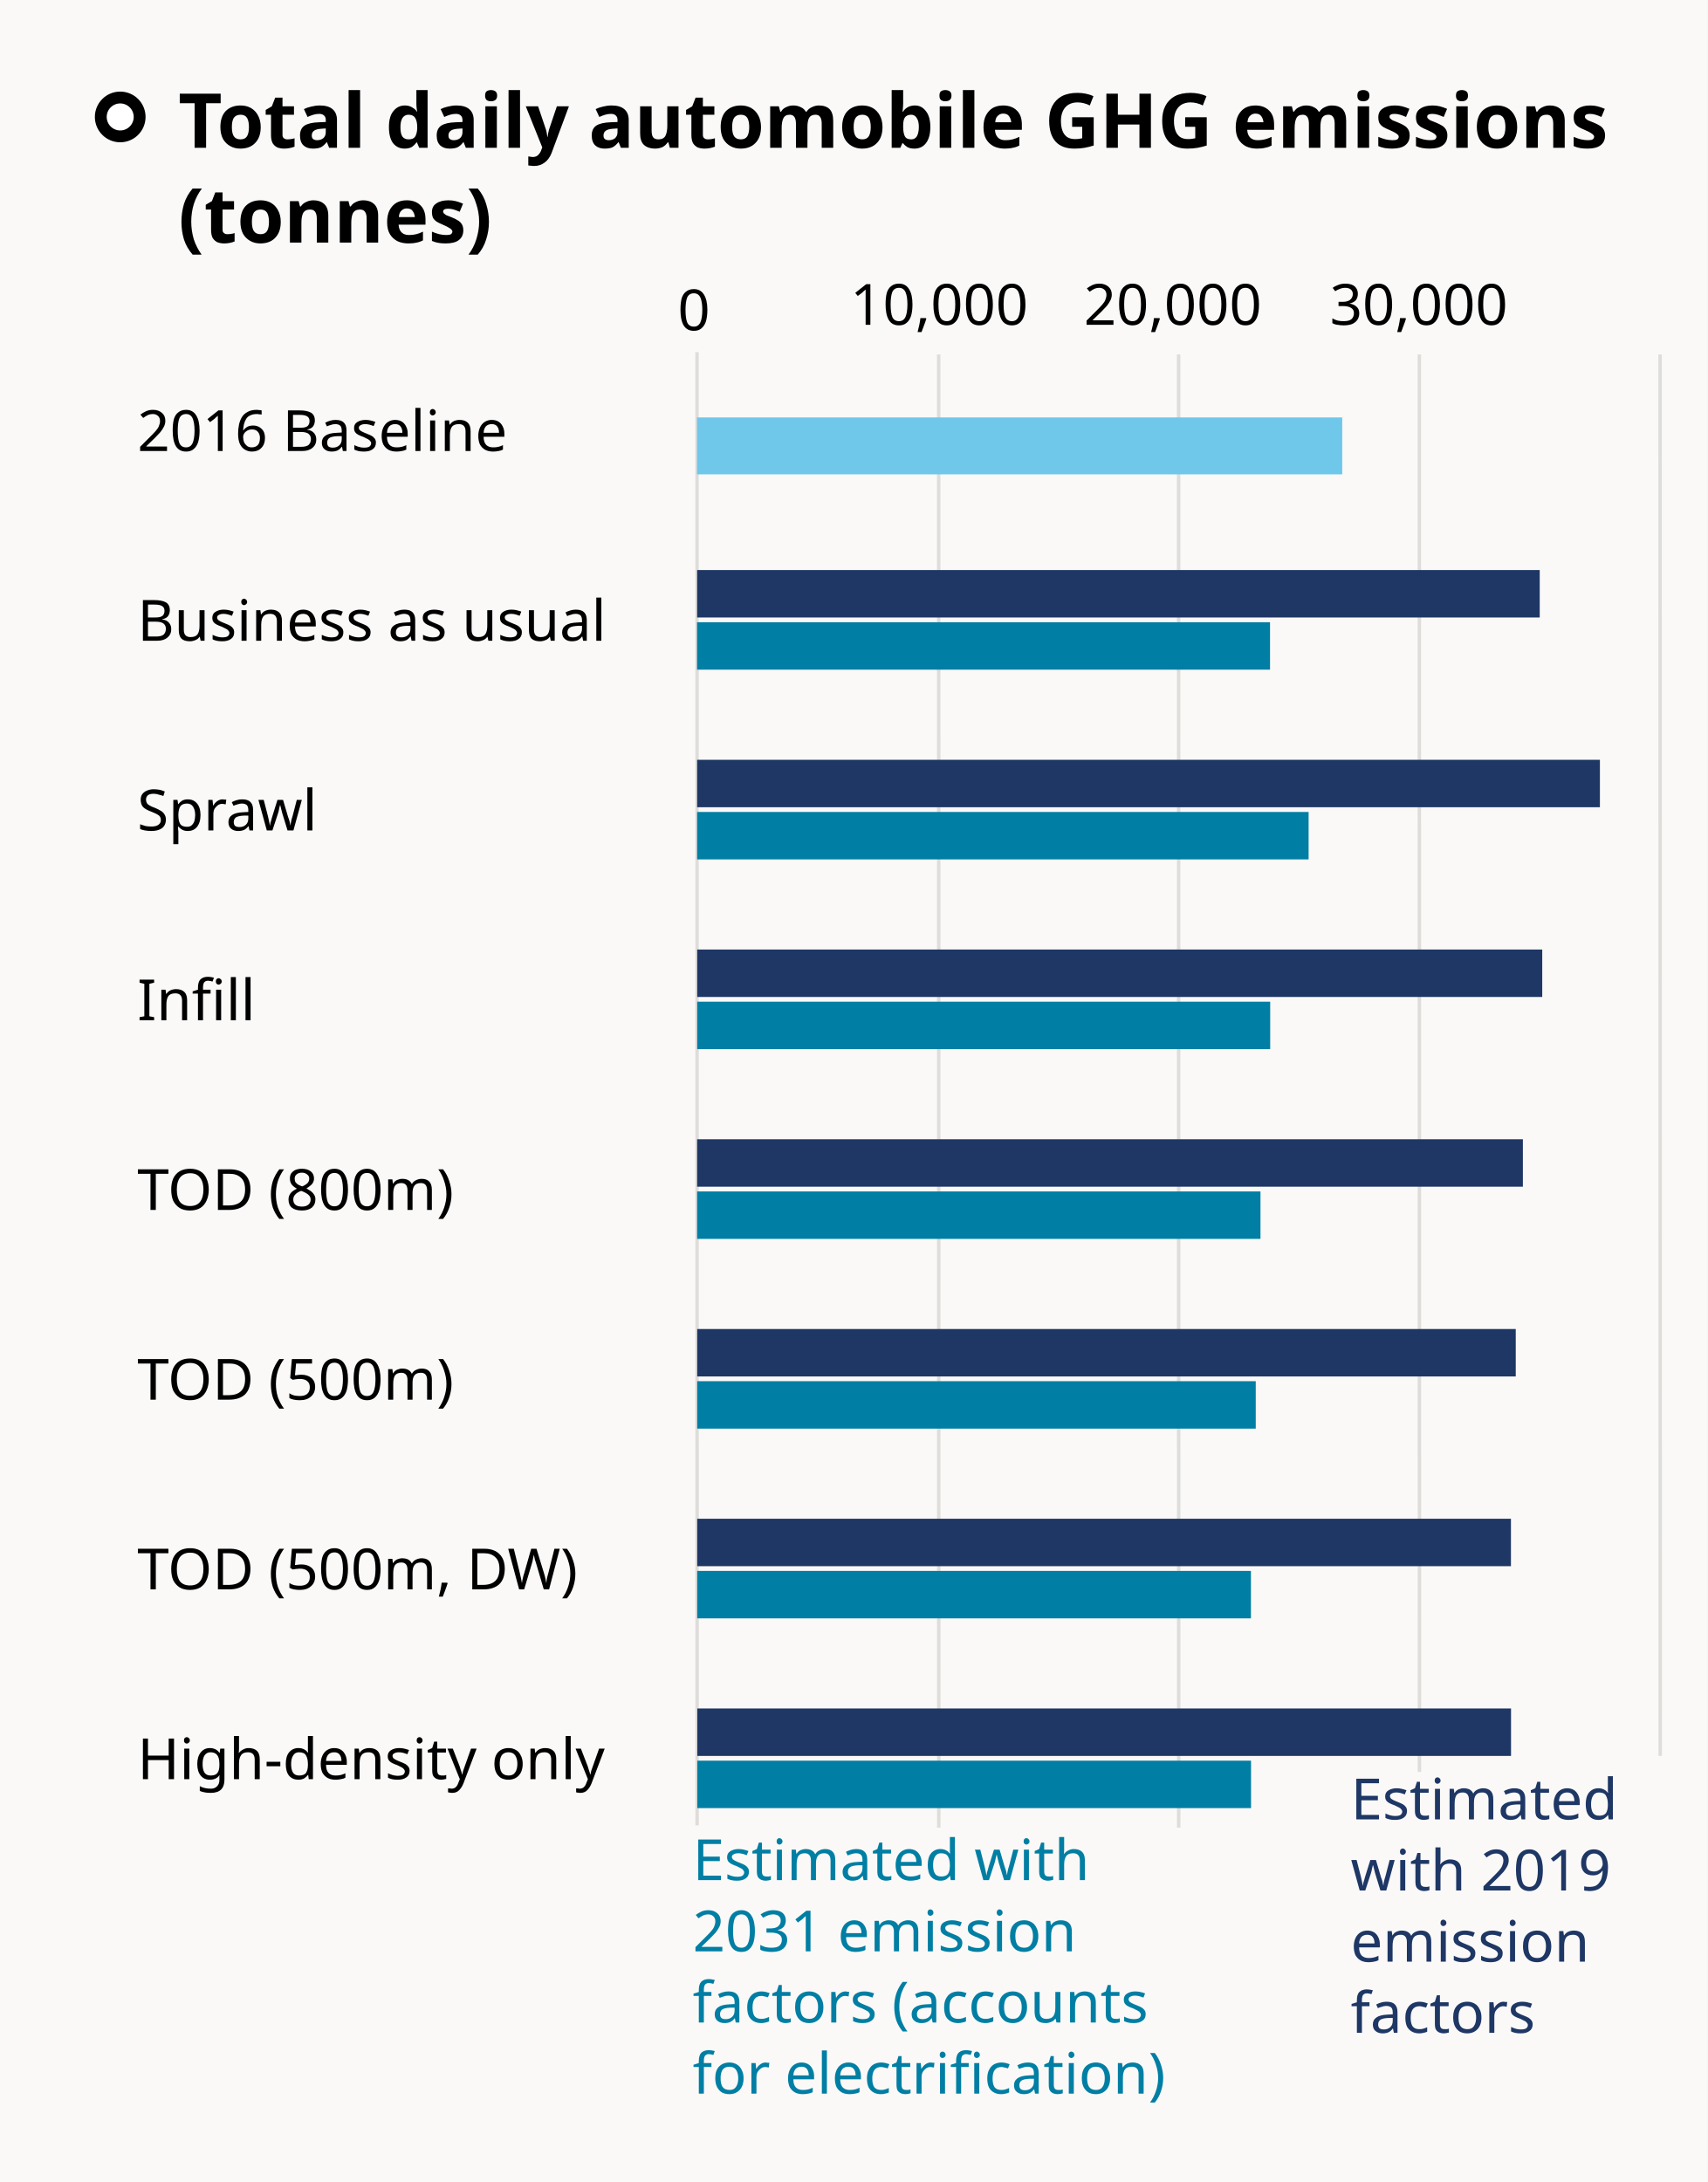
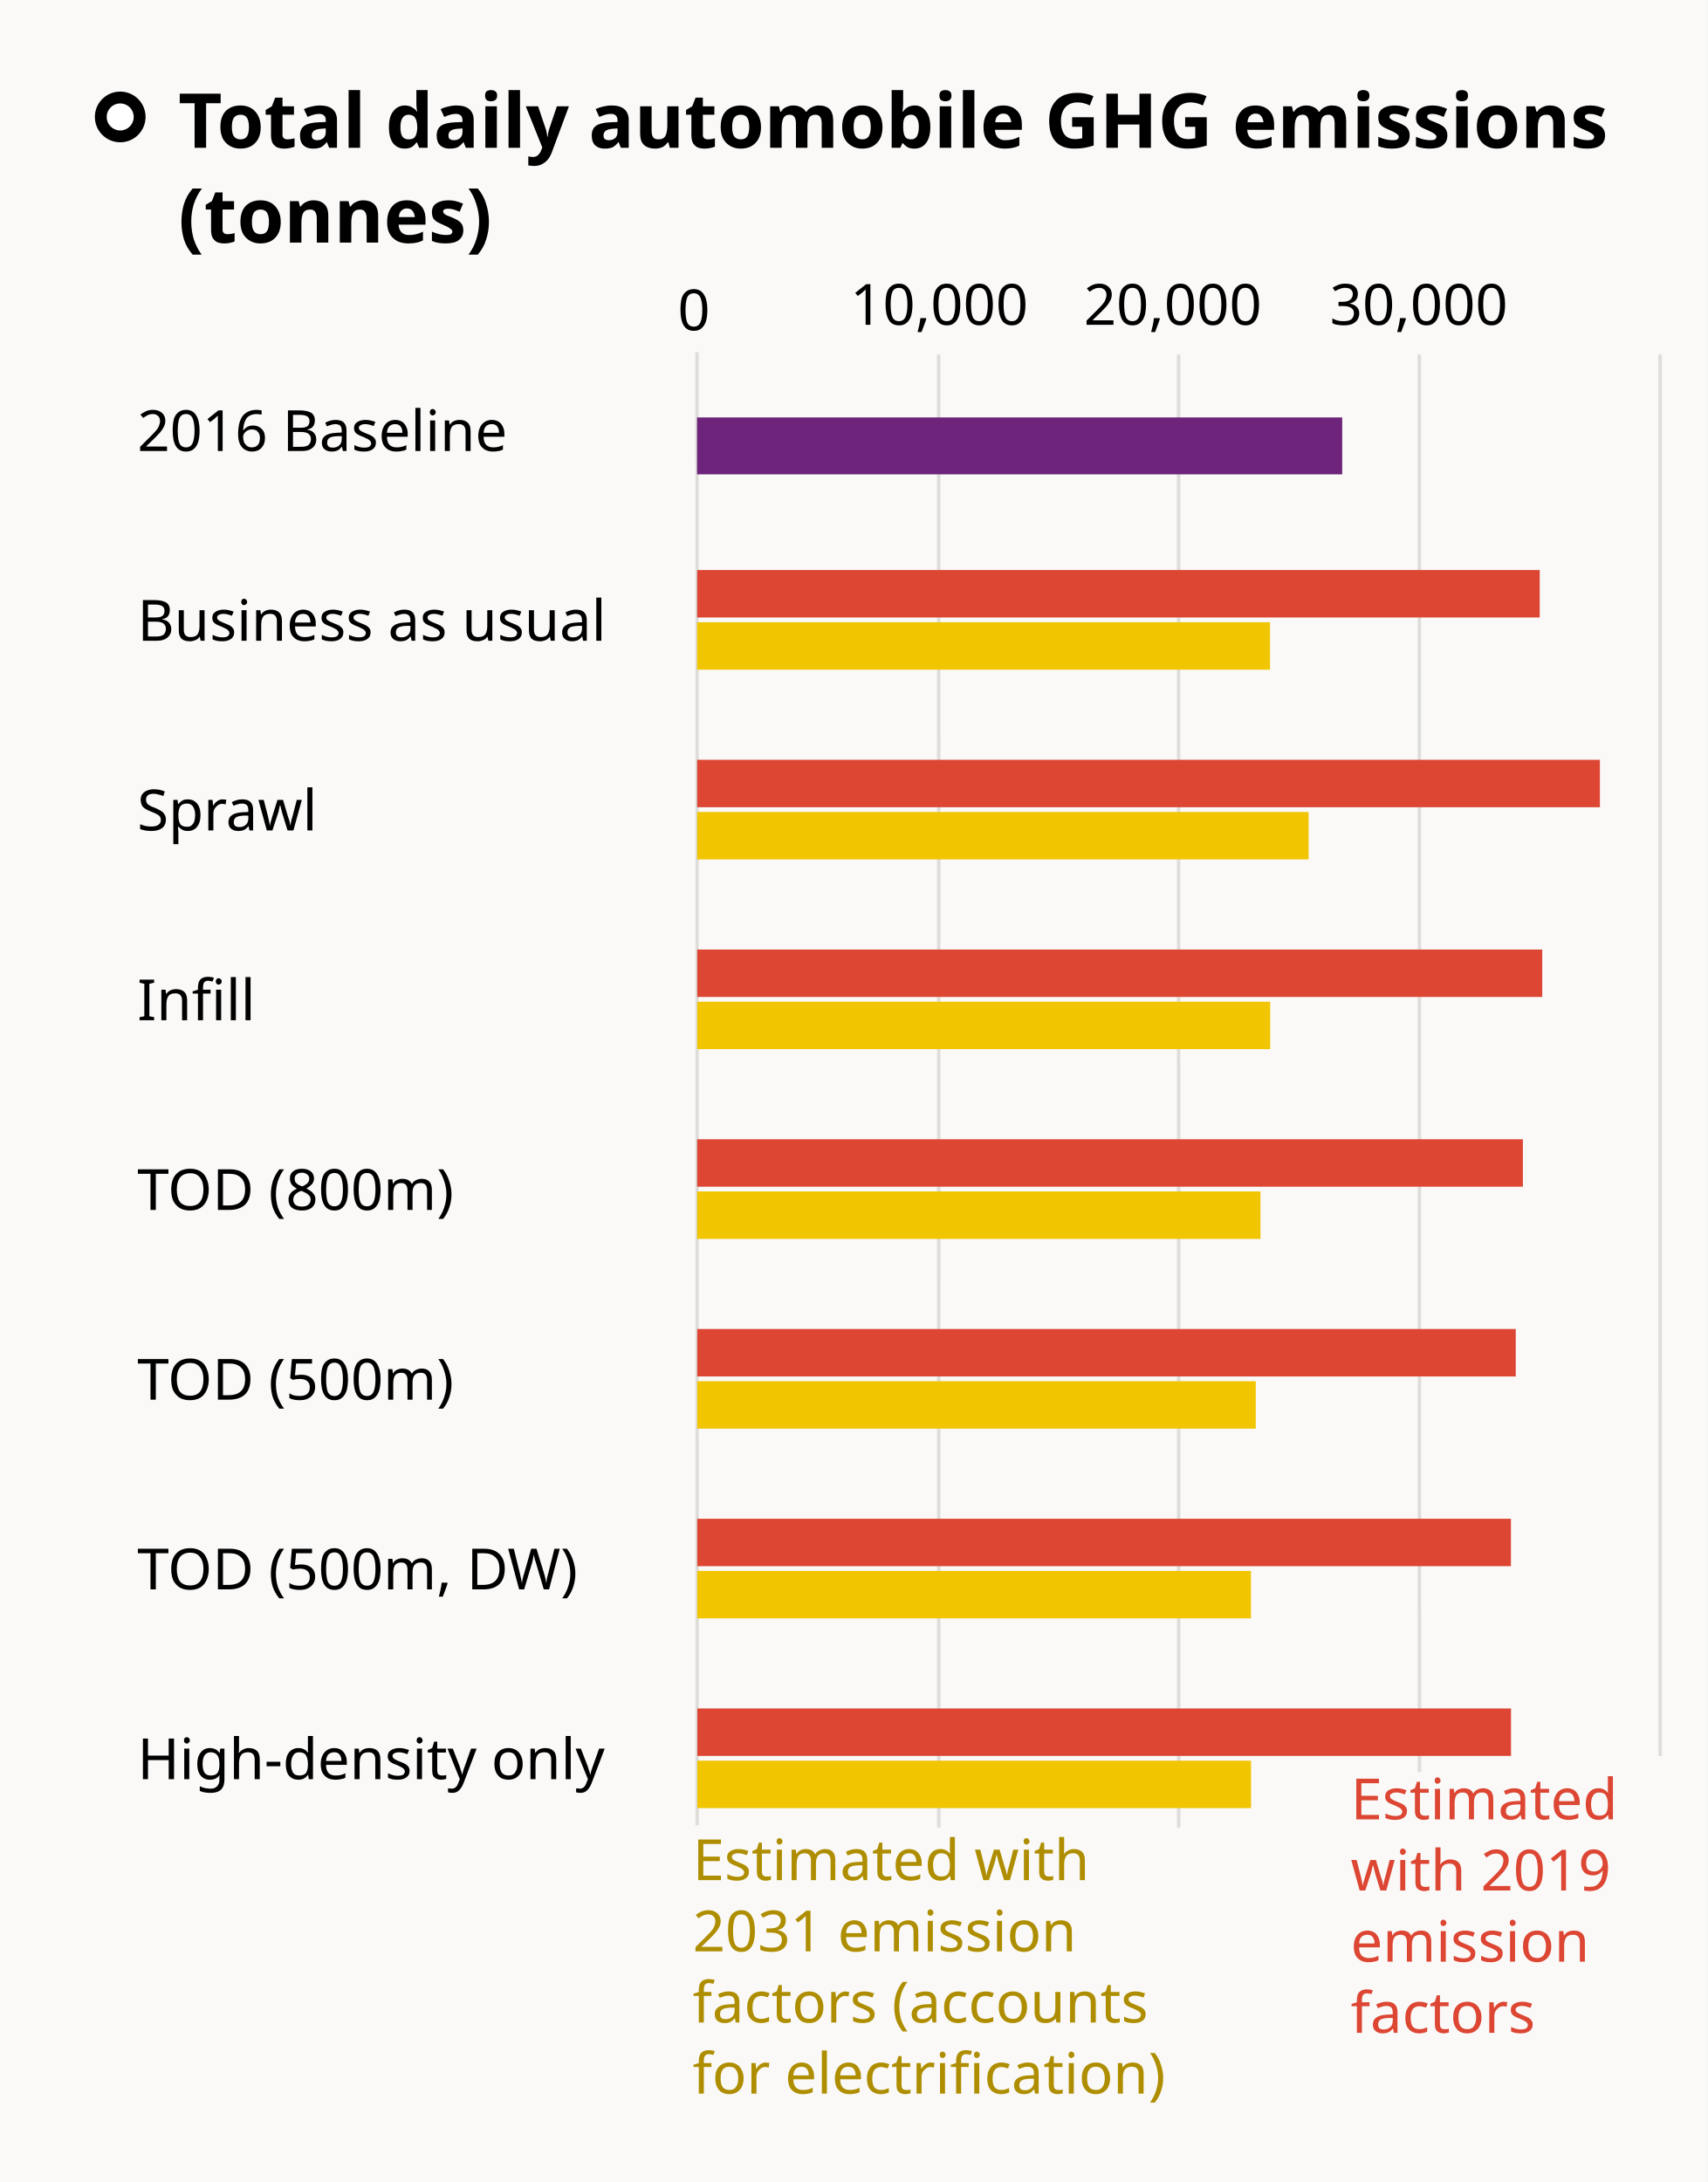
<svg xmlns="http://www.w3.org/2000/svg" width="360" height="460" viewBox="0 0 95.25 121.708" version="1.1" id="svg1">
  <defs id="defs1" />
  <g id="layer1">
    <rect style="opacity:1;fill:#faf9f8;fill-opacity:1;fill-rule:evenodd;stroke:none;stroke-width:0.265;stroke-linecap:round;stroke-linejoin:round;stroke-dasharray:none;stroke-opacity:1" id="rect25" width="95.25" height="121.708" x="-2.8610229e-06" y="0" rx="0" ry="0" />
    <text id="text237-0-6-6-6-12" xml:space="preserve" x="7.66" y="25.154" style="font-style:normal;font-variant:normal;font-weight:normal;font-stretch:normal;font-size:3.175px;line-height:10.583px;font-family:'Inter 24pt';-inkscape-font-specification:'Inter 24pt, Normal';font-variant-ligatures:normal;font-variant-caps:normal;font-variant-numeric:normal;font-variant-east-asian:normal;fill:#000000;stroke-width:0.353">
      <tspan id="tspan16" x="7.66" y="25.154" style="font-style:normal;font-variant:normal;font-weight:normal;font-stretch:normal;font-size:3.175px;line-height:10.583px;font-family:'Inter 24pt';-inkscape-font-specification:'Inter 24pt, Normal';font-variant-ligatures:normal;font-variant-caps:normal;font-variant-numeric:normal;font-variant-east-asian:normal">2016 Baseline</tspan>
      <tspan x="7.66" y="35.737" id="tspan4" style="font-style:normal;font-variant:normal;font-weight:normal;font-stretch:normal;font-size:3.175px;line-height:10.583px;font-family:'Inter 24pt';-inkscape-font-specification:'Inter 24pt, Normal';font-variant-ligatures:normal;font-variant-caps:normal;font-variant-numeric:normal;font-variant-east-asian:normal">Business as usual</tspan>
      <tspan x="7.66" y="46.32" id="tspan5" style="font-style:normal;font-variant:normal;font-weight:normal;font-stretch:normal;font-size:3.175px;line-height:10.583px;font-family:'Inter 24pt';-inkscape-font-specification:'Inter 24pt, Normal';font-variant-ligatures:normal;font-variant-caps:normal;font-variant-numeric:normal;font-variant-east-asian:normal">Sprawl</tspan>
      <tspan x="7.66" y="56.904" id="tspan6" style="font-style:normal;font-variant:normal;font-weight:normal;font-stretch:normal;font-size:3.175px;line-height:10.583px;font-family:'Inter 24pt';-inkscape-font-specification:'Inter 24pt, Normal';font-variant-ligatures:normal;font-variant-caps:normal;font-variant-numeric:normal;font-variant-east-asian:normal">Infill</tspan>
      <tspan x="7.66" y="67.487" id="tspan10" style="font-style:normal;font-variant:normal;font-weight:normal;font-stretch:normal;font-size:3.175px;line-height:10.583px;font-family:'Inter 24pt';-inkscape-font-specification:'Inter 24pt, Normal';font-variant-ligatures:normal;font-variant-caps:normal;font-variant-numeric:normal;font-variant-east-asian:normal">TOD (800m)</tspan>
      <tspan x="7.66" y="78.07" id="tspan11" style="font-style:normal;font-variant:normal;font-weight:normal;font-stretch:normal;font-size:3.175px;line-height:10.583px;font-family:'Inter 24pt';-inkscape-font-specification:'Inter 24pt, Normal';font-variant-ligatures:normal;font-variant-caps:normal;font-variant-numeric:normal;font-variant-east-asian:normal">TOD (500m)</tspan>
      <tspan x="7.66" y="88.653" id="tspan13" style="font-style:normal;font-variant:normal;font-weight:normal;font-stretch:normal;font-size:3.175px;line-height:10.583px;font-family:'Inter 24pt';-inkscape-font-specification:'Inter 24pt, Normal';font-variant-ligatures:normal;font-variant-caps:normal;font-variant-numeric:normal;font-variant-east-asian:normal">TOD (500m, DW)</tspan>
      <tspan x="7.66" y="99.237" id="tspan14" style="font-style:normal;font-variant:normal;font-weight:normal;font-stretch:normal;font-size:3.175px;line-height:10.583px;font-family:'Inter 24pt';-inkscape-font-specification:'Inter 24pt, Normal';font-variant-ligatures:normal;font-variant-caps:normal;font-variant-numeric:normal;font-variant-east-asian:normal">High-density only</tspan>
      <tspan x="7.66" y="109.82" id="tspan15" style="font-style:normal;font-variant:normal;font-weight:normal;font-stretch:normal;font-size:3.175px;line-height:10.583px;font-family:'Inter 24pt';-inkscape-font-specification:'Inter 24pt, Normal';font-variant-ligatures:normal;font-variant-caps:normal;font-variant-numeric:normal;font-variant-east-asian:normal" />
    </text>
    <text id="text237-0-6-6-6-1-3" xml:space="preserve" x="47.427" y="18.117" style="font-style:normal;font-variant:normal;font-weight:normal;font-stretch:normal;font-size:3.175px;font-family:'Inter 24pt';-inkscape-font-specification:'Inter 24pt, Normal';font-variant-ligatures:normal;font-variant-caps:normal;font-variant-numeric:normal;font-variant-east-asian:normal;fill:#000000;stroke-width:0.353">
      <tspan id="tspan2-5-6" x="47.427" y="18.117">10,000</tspan>
    </text>
    <text id="text237-0-6-6-6-1-3-5" xml:space="preserve" x="7.786" y="-32.725" style="font-style:normal;font-variant:normal;font-weight:normal;font-stretch:normal;font-size:4.233px;font-family:'Inter 24pt';-inkscape-font-specification:'Inter 24pt, Normal';font-variant-ligatures:normal;font-variant-caps:normal;font-variant-numeric:normal;font-variant-east-asian:normal;fill:#000000;stroke-width:0.353">
      <tspan id="tspan2-5-6-0" x="7.786" y="-32.725" style="font-weight:bold">Scenario:</tspan>
    </text>
    <text id="text237-0-6-6-6-1-3-77" xml:space="preserve" x="37.799" y="18.421" style="font-style:normal;font-variant:normal;font-weight:normal;font-stretch:normal;font-size:3.175px;font-family:'Inter 24pt';-inkscape-font-specification:'Inter 24pt, Normal';font-variant-ligatures:normal;font-variant-caps:normal;font-variant-numeric:normal;font-variant-east-asian:normal;fill:#000000;stroke-width:0.353">
      <tspan id="tspan2-5-6-1" x="37.799" y="18.421">0</tspan>
    </text>
    <text id="text237-0-6-6-6-1-3-7" xml:space="preserve" x="60.454" y="18.117" style="font-style:normal;font-variant:normal;font-weight:normal;font-stretch:normal;font-size:3.175px;font-family:'Inter 24pt';-inkscape-font-specification:'Inter 24pt, Normal';font-variant-ligatures:normal;font-variant-caps:normal;font-variant-numeric:normal;font-variant-east-asian:normal;fill:#000000;stroke-width:0.353">
      <tspan id="tspan2-5-6-6" x="60.454" y="18.117">20,000</tspan>
    </text>
    <text id="text237-0-6-6-6-1-3-7-7" xml:space="preserve" x="74.179" y="18.117" style="font-style:normal;font-variant:normal;font-weight:normal;font-stretch:normal;font-size:3.175px;font-family:'Inter 24pt';-inkscape-font-specification:'Inter 24pt, Normal';font-variant-ligatures:normal;font-variant-caps:normal;font-variant-numeric:normal;font-variant-east-asian:normal;fill:#000000;stroke-width:0.353">
      <tspan id="tspan2-5-6-6-4" x="74.179" y="18.117">30,000</tspan>
    </text>
    <text id="text237-0-6-6-6-1-3-7-7-7" xml:space="preserve" x="151.9" y="-32.635" style="font-style:normal;font-variant:normal;font-weight:normal;font-stretch:normal;font-size:4.233px;font-family:'Inter 24pt';-inkscape-font-specification:'Inter 24pt, Normal';font-variant-ligatures:normal;font-variant-caps:normal;font-variant-numeric:normal;font-variant-east-asian:normal;fill:#000000;stroke-width:0.353">
      <tspan id="tspan2-5-6-6-4-6" x="151.9" y="-32.635">40,000</tspan>
    </text>
    <g id="g17" style="fill:#c0bfbc;stroke:#deddda;stroke-width:1.426" transform="matrix(0.5075497,0,0,0.9690734,12.02811,-0.743224)">
      <path style="fill:#c0bfbc;stroke:#deddda;stroke-width:0.377px;stroke-linecap:butt;stroke-linejoin:miter;stroke-opacity:1" d="m 52.907,21.034 0.01,84.799" id="path16" />
      <path style="fill:#c0bfbc;stroke:#deddda;stroke-width:0.377px;stroke-linecap:butt;stroke-linejoin:miter;stroke-opacity:1" d="m 79.467,21.167 0.01,84.799" id="path16-1" />
      <path style="fill:#c0bfbc;stroke:#deddda;stroke-width:0.377px;stroke-linecap:butt;stroke-linejoin:miter;stroke-opacity:1" d="m 105.833,21.167 0.01,84.799" id="path16-4" />
      <path style="fill:#c0bfbc;stroke:#deddda;stroke-width:0.377px;stroke-linecap:butt;stroke-linejoin:miter;stroke-opacity:1" d="m 132.292,21.167 0.01,81.589" id="path16-10" />
      <path style="fill:#c0bfbc;stroke:#deddda;stroke-width:0.377px;stroke-linecap:butt;stroke-linejoin:miter;stroke-opacity:1" d="m 158.75,21.167 0.01,80.668" id="path16-10-6" />
    </g>
-     <path style="fill:#6fc7ea;fill-opacity:1;stroke:#6fc7ea;stroke-width:3.175;stroke-linecap:butt;stroke-linejoin:miter;stroke-dasharray:none;stroke-opacity:1" d="M 38.881,24.871 H 74.87" id="path3-4-0-6-1-7-9-2-3" />
-     <path style="fill:#6d247a;fill-opacity:1;stroke:#1e3765;stroke-width:2.646;stroke-linecap:butt;stroke-linejoin:miter;stroke-dasharray:none;stroke-opacity:1" d="M 38.886,33.119 H 85.887" id="path3-4-0-6-1-7-9-2-3-0" />
-     <path style="fill:#6d247a;fill-opacity:1;stroke:#017ea3;stroke-width:2.646;stroke-linecap:butt;stroke-linejoin:miter;stroke-dasharray:none;stroke-opacity:1" d="M 70.843,36.03 H 38.882" id="path3-4-0-6-1-7-9-2-3-0-4" />
-     <path style="fill:#6d247a;fill-opacity:1;stroke:#1e3765;stroke-width:2.646;stroke-linecap:butt;stroke-linejoin:miter;stroke-dasharray:none;stroke-opacity:1" d="M 38.886,43.703 H 89.244" id="path3-4-0-6-1-7-9-2-3-8" />
-     <path style="fill:#6d247a;fill-opacity:1;stroke:#1e3765;stroke-width:2.646;stroke-linecap:butt;stroke-linejoin:miter;stroke-dasharray:none;stroke-opacity:1" d="M 38.891,54.286 H 86.027" id="path3-4-0-6-1-7-9-2-3-0-7" />
-     <path style="fill:#6d247a;fill-opacity:1;stroke:#1e3765;stroke-width:2.646;stroke-linecap:butt;stroke-linejoin:miter;stroke-dasharray:none;stroke-opacity:1" d="M 38.886,64.869 H 84.947" id="path3-4-0-6-1-7-9-2-3-3" />
-     <path style="fill:#6d247a;fill-opacity:1;stroke:#1e3765;stroke-width:2.646;stroke-linecap:butt;stroke-linejoin:miter;stroke-dasharray:none;stroke-opacity:1" d="M 38.891,75.453 H 84.549" id="path3-4-0-6-1-7-9-2-3-0-75" />
-     <path style="fill:#6d247a;fill-opacity:1;stroke:#1e3765;stroke-width:2.646;stroke-linecap:butt;stroke-linejoin:miter;stroke-dasharray:none;stroke-opacity:1" d="M 38.891,86.036 H 84.281" id="path3-4-0-6-1-7-9-2-3-8-9" />
-     <path style="fill:#6d247a;fill-opacity:1;stroke:#1e3765;stroke-width:2.646;stroke-linecap:butt;stroke-linejoin:miter;stroke-dasharray:none;stroke-opacity:1" d="M 38.896,96.619 H 84.286" id="path3-4-0-6-1-7-9-2-3-0-7-2" />
-     <path style="fill:#6d247a;fill-opacity:1;stroke:#017ea3;stroke-width:2.646;stroke-linecap:butt;stroke-linejoin:miter;stroke-dasharray:none;stroke-opacity:1" d="M 72.995,46.613 H 38.886" id="path3-4-0-6-1-7-9-2-3-0-4-8" />
-     <path style="fill:#6d247a;fill-opacity:1;stroke:#017ea3;stroke-width:2.646;stroke-linecap:butt;stroke-linejoin:miter;stroke-dasharray:none;stroke-opacity:1" d="M 70.852,57.196 H 38.891" id="path3-4-0-6-1-7-9-2-3-0-4-8-4" />
-     <path style="fill:#6d247a;fill-opacity:1;stroke:#017ea3;stroke-width:2.646;stroke-linecap:butt;stroke-linejoin:miter;stroke-dasharray:none;stroke-opacity:1" d="M 70.31,67.78 H 38.886" id="path3-4-0-6-1-7-9-2-3-0-4-8-4-8" />
-     <path style="fill:#6d247a;fill-opacity:1;stroke:#017ea3;stroke-width:2.646;stroke-linecap:butt;stroke-linejoin:miter;stroke-dasharray:none;stroke-opacity:1" d="M 70.046,78.363 H 38.891" id="path3-4-0-6-1-7-9-2-3-0-4-8-4-8-7" />
-     <path style="fill:#6d247a;fill-opacity:1;stroke:#017ea3;stroke-width:2.646;stroke-linecap:butt;stroke-linejoin:miter;stroke-dasharray:none;stroke-opacity:1" d="M 69.778,88.946 H 38.891" id="path3-4-0-6-1-7-9-2-3-0-4-8-4-8-7-0" />
-     <path style="fill:#6d247a;fill-opacity:1;stroke:#017ea3;stroke-width:2.646;stroke-linecap:butt;stroke-linejoin:miter;stroke-dasharray:none;stroke-opacity:1" d="M 69.783,99.53 H 38.896" id="path3-4-0-6-1-7-9-2-3-0-4-8-4-8-7-0-4" />
-     <text id="text237-0-6-6-6-4-4-5-9-1-6-9" xml:space="preserve" x="38.638" y="104.872" style="font-style:normal;font-variant:normal;font-weight:normal;font-stretch:normal;font-size:3.175px;font-family:'Inter 24pt';-inkscape-font-specification:'Inter 24pt, Normal';font-variant-ligatures:normal;font-variant-caps:normal;font-variant-numeric:normal;font-variant-east-asian:normal;fill:#017ea3;fill-opacity:1;stroke-width:0.353">
-       <tspan x="38.638" y="104.872" style="font-style:normal;font-variant:normal;font-weight:normal;font-stretch:normal;font-size:3.175px;font-family:'Inter 24pt';-inkscape-font-specification:'Inter 24pt, Normal';font-variant-ligatures:normal;font-variant-caps:normal;font-variant-numeric:normal;font-variant-east-asian:normal;fill:#017ea3;fill-opacity:1;stroke-width:0.353" id="tspan17">Estimated with</tspan>
-       <tspan x="38.638" y="108.841" style="font-style:normal;font-variant:normal;font-weight:normal;font-stretch:normal;font-size:3.175px;font-family:'Inter 24pt';-inkscape-font-specification:'Inter 24pt, Normal';font-variant-ligatures:normal;font-variant-caps:normal;font-variant-numeric:normal;font-variant-east-asian:normal;fill:#017ea3;fill-opacity:1;stroke-width:0.353" id="tspan18">2031 emission</tspan>
-       <tspan x="38.638" y="112.81" style="font-style:normal;font-variant:normal;font-weight:normal;font-stretch:normal;font-size:3.175px;font-family:'Inter 24pt';-inkscape-font-specification:'Inter 24pt, Normal';font-variant-ligatures:normal;font-variant-caps:normal;font-variant-numeric:normal;font-variant-east-asian:normal;fill:#017ea3;fill-opacity:1;stroke-width:0.353" id="tspan19">factors (accounts</tspan>
-       <tspan x="38.638" y="116.778" style="font-style:normal;font-variant:normal;font-weight:normal;font-stretch:normal;font-size:3.175px;font-family:'Inter 24pt';-inkscape-font-specification:'Inter 24pt, Normal';font-variant-ligatures:normal;font-variant-caps:normal;font-variant-numeric:normal;font-variant-east-asian:normal;fill:#017ea3;fill-opacity:1;stroke-width:0.353" id="tspan22">for electrification)</tspan>
+     <path style="fill:#6fc7ea;fill-opacity:1;stroke:#6d247a;stroke-width:3.175;stroke-linecap:butt;stroke-linejoin:miter;stroke-dasharray:none;stroke-opacity:1" d="M 38.881,24.871 H 74.87" id="path3-4-0-6-1-7-9-2-3" />
+     <path style="fill:#6d247a;fill-opacity:1;stroke:#dc4633;stroke-width:2.646;stroke-linecap:butt;stroke-linejoin:miter;stroke-dasharray:none;stroke-opacity:1" d="M 38.886,33.119 H 85.887" id="path3-4-0-6-1-7-9-2-3-0" />
+     <path style="fill:#6d247a;fill-opacity:1;stroke:#f1c500;stroke-width:2.646;stroke-linecap:butt;stroke-linejoin:miter;stroke-dasharray:none;stroke-opacity:1" d="M 70.843,36.03 H 38.882" id="path3-4-0-6-1-7-9-2-3-0-4" />
+     <path style="fill:#6d247a;fill-opacity:1;stroke:#dc4633;stroke-width:2.646;stroke-linecap:butt;stroke-linejoin:miter;stroke-dasharray:none;stroke-opacity:1" d="M 38.886,43.703 H 89.244" id="path3-4-0-6-1-7-9-2-3-8" />
+     <path style="fill:#6d247a;fill-opacity:1;stroke:#dc4633;stroke-width:2.646;stroke-linecap:butt;stroke-linejoin:miter;stroke-dasharray:none;stroke-opacity:1" d="M 38.891,54.286 H 86.027" id="path3-4-0-6-1-7-9-2-3-0-7" />
+     <path style="fill:#6d247a;fill-opacity:1;stroke:#dc4633;stroke-width:2.646;stroke-linecap:butt;stroke-linejoin:miter;stroke-dasharray:none;stroke-opacity:1" d="M 38.886,64.869 H 84.947" id="path3-4-0-6-1-7-9-2-3-3" />
+     <path style="fill:#6d247a;fill-opacity:1;stroke:#dc4633;stroke-width:2.646;stroke-linecap:butt;stroke-linejoin:miter;stroke-dasharray:none;stroke-opacity:1" d="M 38.891,75.453 H 84.549" id="path3-4-0-6-1-7-9-2-3-0-75" />
+     <path style="fill:#6d247a;fill-opacity:1;stroke:#dc4633;stroke-width:2.646;stroke-linecap:butt;stroke-linejoin:miter;stroke-dasharray:none;stroke-opacity:1" d="M 38.891,86.036 H 84.281" id="path3-4-0-6-1-7-9-2-3-8-9" />
+     <path style="fill:#6d247a;fill-opacity:1;stroke:#dc4633;stroke-width:2.646;stroke-linecap:butt;stroke-linejoin:miter;stroke-dasharray:none;stroke-opacity:1" d="M 38.896,96.619 H 84.286" id="path3-4-0-6-1-7-9-2-3-0-7-2" />
+     <path style="fill:#6d247a;fill-opacity:1;stroke:#f1c500;stroke-width:2.646;stroke-linecap:butt;stroke-linejoin:miter;stroke-dasharray:none;stroke-opacity:1" d="M 72.995,46.613 H 38.886" id="path3-4-0-6-1-7-9-2-3-0-4-8" />
+     <path style="fill:#6d247a;fill-opacity:1;stroke:#f1c500;stroke-width:2.646;stroke-linecap:butt;stroke-linejoin:miter;stroke-dasharray:none;stroke-opacity:1" d="M 70.852,57.196 H 38.891" id="path3-4-0-6-1-7-9-2-3-0-4-8-4" />
+     <path style="fill:#6d247a;fill-opacity:1;stroke:#f1c500;stroke-width:2.646;stroke-linecap:butt;stroke-linejoin:miter;stroke-dasharray:none;stroke-opacity:1" d="M 70.31,67.78 H 38.886" id="path3-4-0-6-1-7-9-2-3-0-4-8-4-8" />
+     <path style="fill:#6d247a;fill-opacity:1;stroke:#f1c500;stroke-width:2.646;stroke-linecap:butt;stroke-linejoin:miter;stroke-dasharray:none;stroke-opacity:1" d="M 70.046,78.363 H 38.891" id="path3-4-0-6-1-7-9-2-3-0-4-8-4-8-7" />
+     <path style="fill:#6d247a;fill-opacity:1;stroke:#f1c500;stroke-width:2.646;stroke-linecap:butt;stroke-linejoin:miter;stroke-dasharray:none;stroke-opacity:1" d="M 69.778,88.946 H 38.891" id="path3-4-0-6-1-7-9-2-3-0-4-8-4-8-7-0" />
+     <path style="fill:#6d247a;fill-opacity:1;stroke:#f1c500;stroke-width:2.646;stroke-linecap:butt;stroke-linejoin:miter;stroke-dasharray:none;stroke-opacity:1" d="M 69.783,99.53 H 38.896" id="path3-4-0-6-1-7-9-2-3-0-4-8-4-8-7-0-4" />
+     <text id="text237-0-6-6-6-4-4-5-9-1-6-9" xml:space="preserve" x="38.638" y="104.872" style="font-style:normal;font-variant:normal;font-weight:normal;font-stretch:normal;font-size:3.175px;font-family:'Inter 24pt';-inkscape-font-specification:'Inter 24pt, Normal';font-variant-ligatures:normal;font-variant-caps:normal;font-variant-numeric:normal;font-variant-east-asian:normal;fill:#ae8e00;fill-opacity:1;stroke-width:0.353">
+       <tspan x="38.638" y="104.872" style="font-style:normal;font-variant:normal;font-weight:normal;font-stretch:normal;font-size:3.175px;font-family:'Inter 24pt';-inkscape-font-specification:'Inter 24pt, Normal';font-variant-ligatures:normal;font-variant-caps:normal;font-variant-numeric:normal;font-variant-east-asian:normal;fill:#ae8e00;fill-opacity:1;stroke-width:0.353" id="tspan17">Estimated with</tspan>
+       <tspan x="38.638" y="108.841" style="font-style:normal;font-variant:normal;font-weight:normal;font-stretch:normal;font-size:3.175px;font-family:'Inter 24pt';-inkscape-font-specification:'Inter 24pt, Normal';font-variant-ligatures:normal;font-variant-caps:normal;font-variant-numeric:normal;font-variant-east-asian:normal;fill:#ae8e00;fill-opacity:1;stroke-width:0.353" id="tspan18">2031 emission</tspan>
+       <tspan x="38.638" y="112.81" style="font-style:normal;font-variant:normal;font-weight:normal;font-stretch:normal;font-size:3.175px;font-family:'Inter 24pt';-inkscape-font-specification:'Inter 24pt, Normal';font-variant-ligatures:normal;font-variant-caps:normal;font-variant-numeric:normal;font-variant-east-asian:normal;fill:#ae8e00;fill-opacity:1;stroke-width:0.353" id="tspan19">factors (accounts</tspan>
+       <tspan x="38.638" y="116.778" style="font-style:normal;font-variant:normal;font-weight:normal;font-stretch:normal;font-size:3.175px;font-family:'Inter 24pt';-inkscape-font-specification:'Inter 24pt, Normal';font-variant-ligatures:normal;font-variant-caps:normal;font-variant-numeric:normal;font-variant-east-asian:normal;fill:#ae8e00;fill-opacity:1;stroke-width:0.353" id="tspan22">for electrification)</tspan>
    </text>
-     <text id="text237-0-6-6-6-4-4-5-9-1-6" xml:space="preserve" x="75.344" y="101.48" style="font-style:normal;font-variant:normal;font-weight:normal;font-stretch:normal;font-size:3.175px;font-family:'Inter 24pt';-inkscape-font-specification:'Inter 24pt, Normal';font-variant-ligatures:normal;font-variant-caps:normal;font-variant-numeric:normal;font-variant-east-asian:normal;fill:#1e3765;fill-opacity:1;stroke-width:0.353">
-       <tspan x="75.344" y="101.48" style="font-style:normal;font-variant:normal;font-weight:normal;font-stretch:normal;font-size:3.175px;font-family:'Inter 24pt';-inkscape-font-specification:'Inter 24pt, Normal';font-variant-ligatures:normal;font-variant-caps:normal;font-variant-numeric:normal;font-variant-east-asian:normal;fill:#1e3765;fill-opacity:1;stroke-width:0.353" id="tspan8-9">Estimated </tspan>
-       <tspan x="75.344" y="105.449" style="font-style:normal;font-variant:normal;font-weight:normal;font-stretch:normal;font-size:3.175px;font-family:'Inter 24pt';-inkscape-font-specification:'Inter 24pt, Normal';font-variant-ligatures:normal;font-variant-caps:normal;font-variant-numeric:normal;font-variant-east-asian:normal;fill:#1e3765;fill-opacity:1;stroke-width:0.353" id="tspan20">with 2019 </tspan>
-       <tspan x="75.344" y="109.418" style="font-style:normal;font-variant:normal;font-weight:normal;font-stretch:normal;font-size:3.175px;font-family:'Inter 24pt';-inkscape-font-specification:'Inter 24pt, Normal';font-variant-ligatures:normal;font-variant-caps:normal;font-variant-numeric:normal;font-variant-east-asian:normal;fill:#1e3765;fill-opacity:1;stroke-width:0.353" id="tspan3">emission</tspan>
-       <tspan x="75.344" y="113.386" style="font-style:normal;font-variant:normal;font-weight:normal;font-stretch:normal;font-size:3.175px;font-family:'Inter 24pt';-inkscape-font-specification:'Inter 24pt, Normal';font-variant-ligatures:normal;font-variant-caps:normal;font-variant-numeric:normal;font-variant-east-asian:normal;fill:#1e3765;fill-opacity:1;stroke-width:0.353" id="tspan21">factors</tspan>
+     <text id="text237-0-6-6-6-4-4-5-9-1-6" xml:space="preserve" x="75.344" y="101.48" style="font-style:normal;font-variant:normal;font-weight:normal;font-stretch:normal;font-size:3.175px;font-family:'Inter 24pt';-inkscape-font-specification:'Inter 24pt, Normal';font-variant-ligatures:normal;font-variant-caps:normal;font-variant-numeric:normal;font-variant-east-asian:normal;fill:#dc4633;fill-opacity:1;stroke-width:0.353">
+       <tspan x="75.344" y="101.48" style="font-style:normal;font-variant:normal;font-weight:normal;font-stretch:normal;font-size:3.175px;font-family:'Inter 24pt';-inkscape-font-specification:'Inter 24pt, Normal';font-variant-ligatures:normal;font-variant-caps:normal;font-variant-numeric:normal;font-variant-east-asian:normal;fill:#dc4633;fill-opacity:1;stroke-width:0.353" id="tspan8-9">Estimated </tspan>
+       <tspan x="75.344" y="105.449" style="font-style:normal;font-variant:normal;font-weight:normal;font-stretch:normal;font-size:3.175px;font-family:'Inter 24pt';-inkscape-font-specification:'Inter 24pt, Normal';font-variant-ligatures:normal;font-variant-caps:normal;font-variant-numeric:normal;font-variant-east-asian:normal;fill:#dc4633;fill-opacity:1;stroke-width:0.353" id="tspan20">with 2019 </tspan>
+       <tspan x="75.344" y="109.418" style="font-style:normal;font-variant:normal;font-weight:normal;font-stretch:normal;font-size:3.175px;font-family:'Inter 24pt';-inkscape-font-specification:'Inter 24pt, Normal';font-variant-ligatures:normal;font-variant-caps:normal;font-variant-numeric:normal;font-variant-east-asian:normal;fill:#dc4633;fill-opacity:1;stroke-width:0.353" id="tspan3">emission</tspan>
+       <tspan x="75.344" y="113.386" style="font-style:normal;font-variant:normal;font-weight:normal;font-stretch:normal;font-size:3.175px;font-family:'Inter 24pt';-inkscape-font-specification:'Inter 24pt, Normal';font-variant-ligatures:normal;font-variant-caps:normal;font-variant-numeric:normal;font-variant-east-asian:normal;fill:#dc4633;fill-opacity:1;stroke-width:0.353" id="tspan21">factors</tspan>
    </text>
    <text id="text237-0-6-6-6-4-0" xml:space="preserve" x="9.95" y="8.242" style="font-style:normal;font-variant:normal;font-weight:normal;font-stretch:normal;font-size:4.233px;font-family:'Inter 24pt';-inkscape-font-specification:'Inter 24pt, Normal';font-variant-ligatures:normal;font-variant-caps:normal;font-variant-numeric:normal;font-variant-east-asian:normal;fill:#000000;stroke-width:0.353">
      <tspan x="9.95" y="8.242" style="font-style:normal;font-variant:normal;font-weight:bold;font-stretch:normal;font-size:4.233px;font-family:'Inter 24pt';-inkscape-font-specification:'Inter 24pt, Bold';font-variant-ligatures:normal;font-variant-caps:normal;font-variant-numeric:normal;font-variant-east-asian:normal;fill:#000000" id="tspan27">Total daily automobile GHG emissions </tspan>
      <tspan x="9.95" y="13.534" style="font-style:normal;font-variant:normal;font-weight:bold;font-stretch:normal;font-size:4.233px;font-family:'Inter 24pt';-inkscape-font-specification:'Inter 24pt, Bold';font-variant-ligatures:normal;font-variant-caps:normal;font-variant-numeric:normal;font-variant-east-asian:normal;fill:#000000" id="tspan1">(tonnes) </tspan>
    </text>
    <rect style="fill:#ffffff;fill-opacity:1;fill-rule:evenodd;stroke:#000000;stroke-width:0.661;stroke-linecap:round;stroke-linejoin:round;stroke-dasharray:none;stroke-dashoffset:0" id="rect1-1" width="2.167" height="2.167" x="5.622" y="5.439" rx="1.084" ry="1.084" />
  </g>
</svg>
